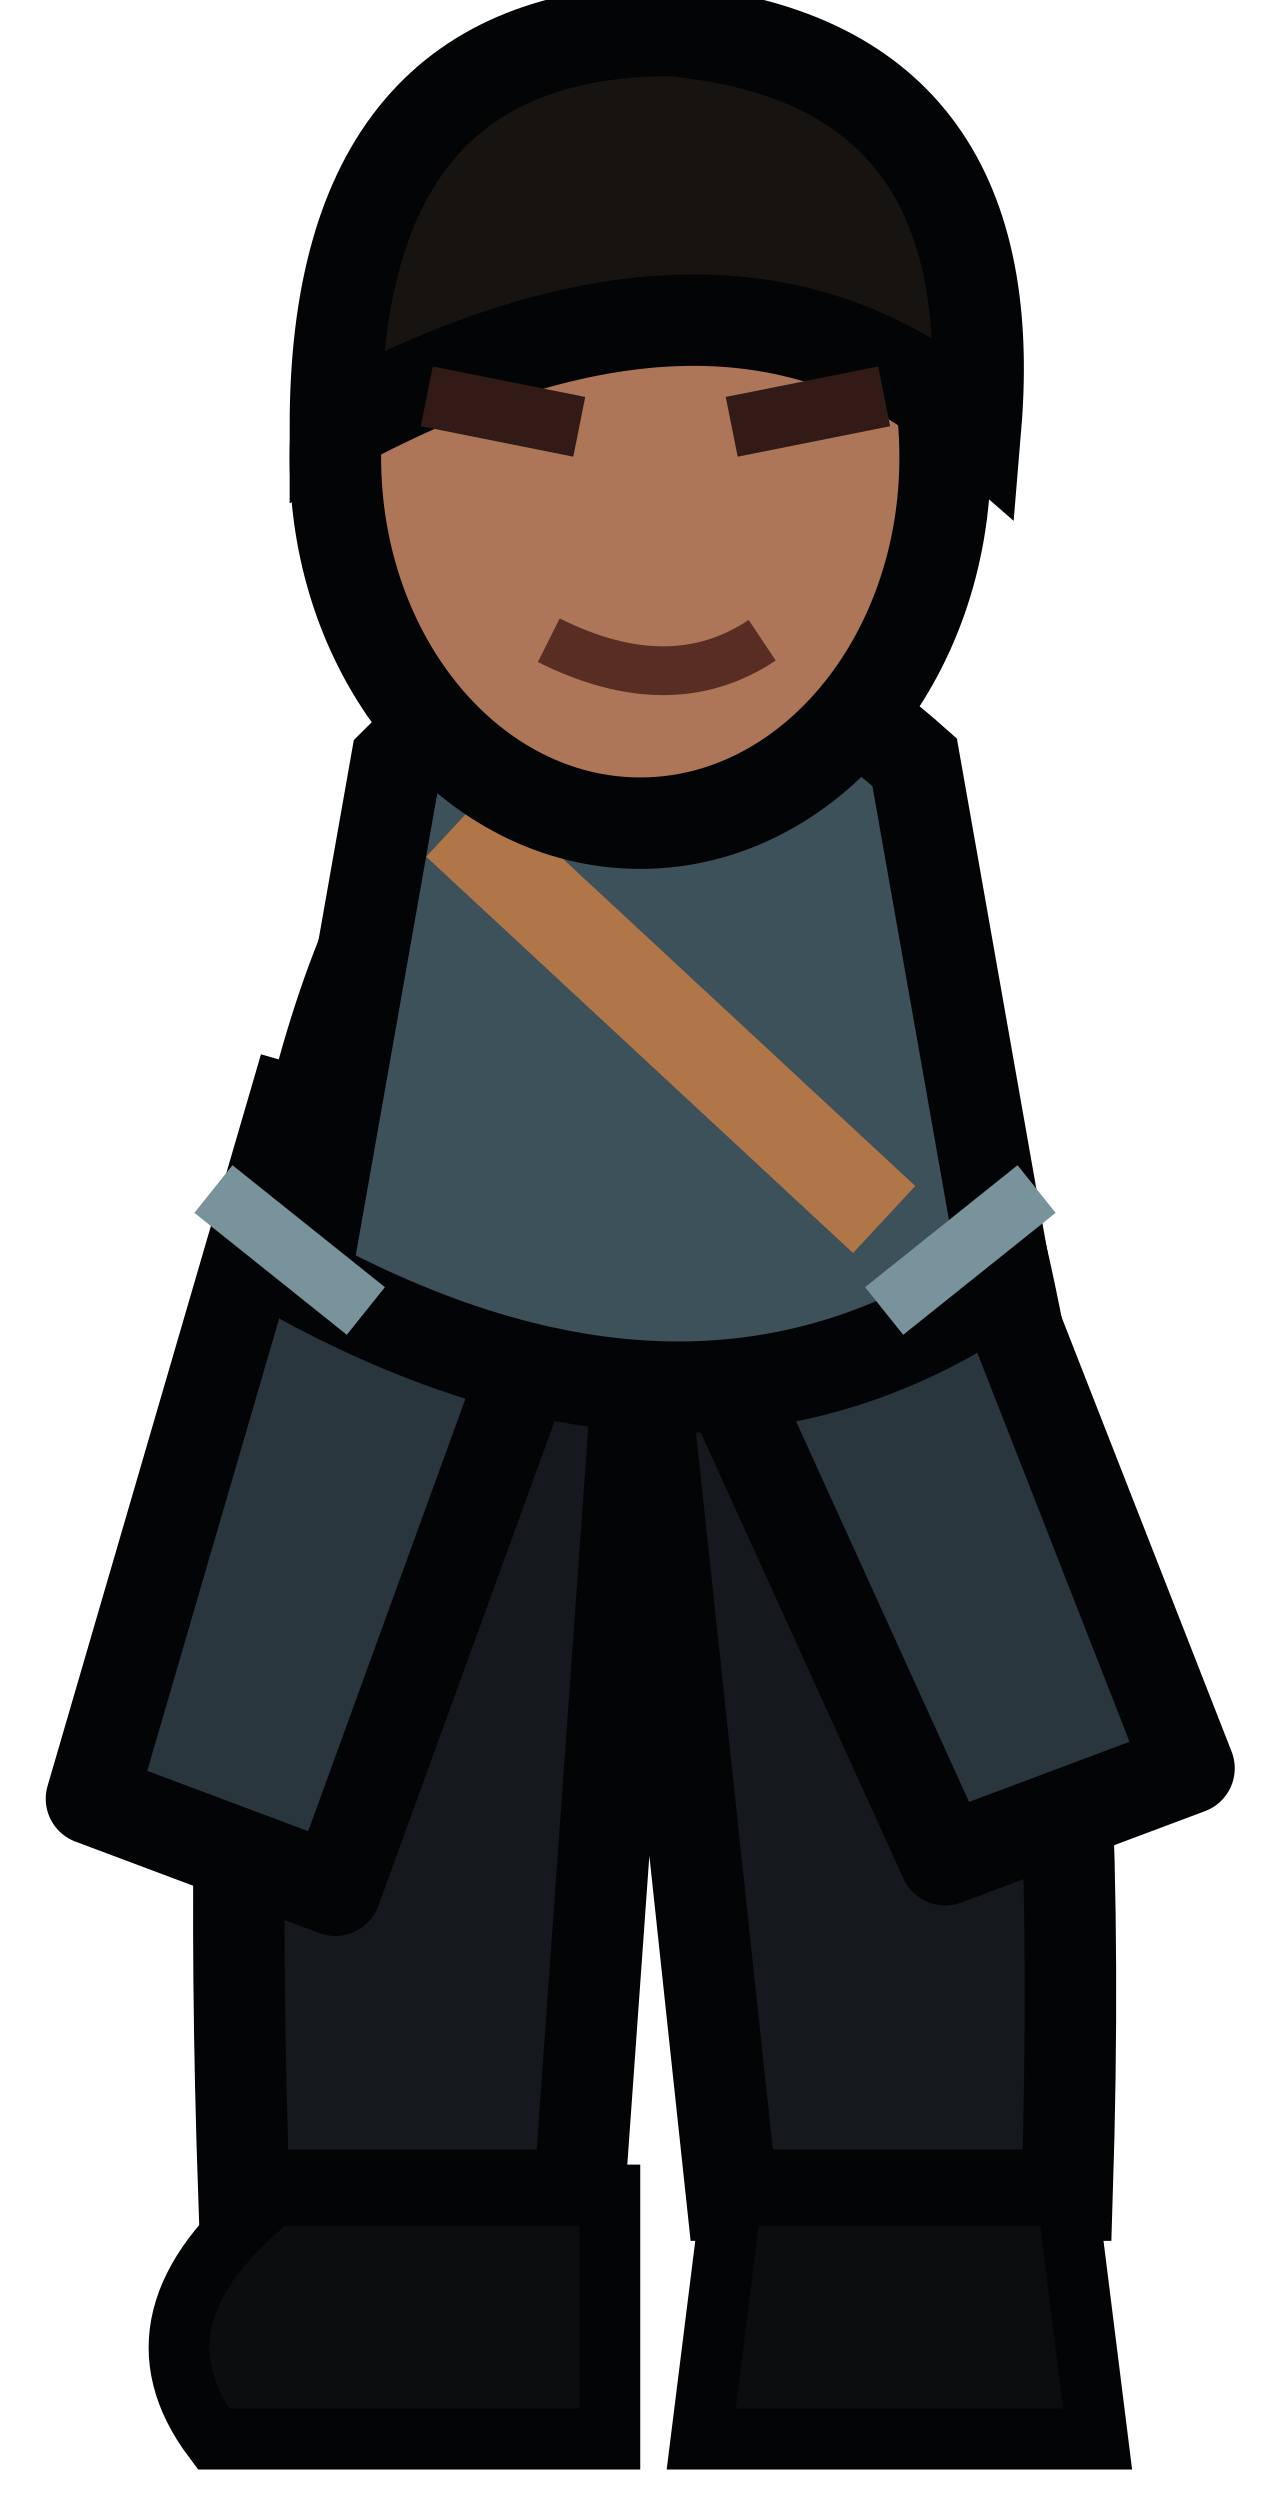
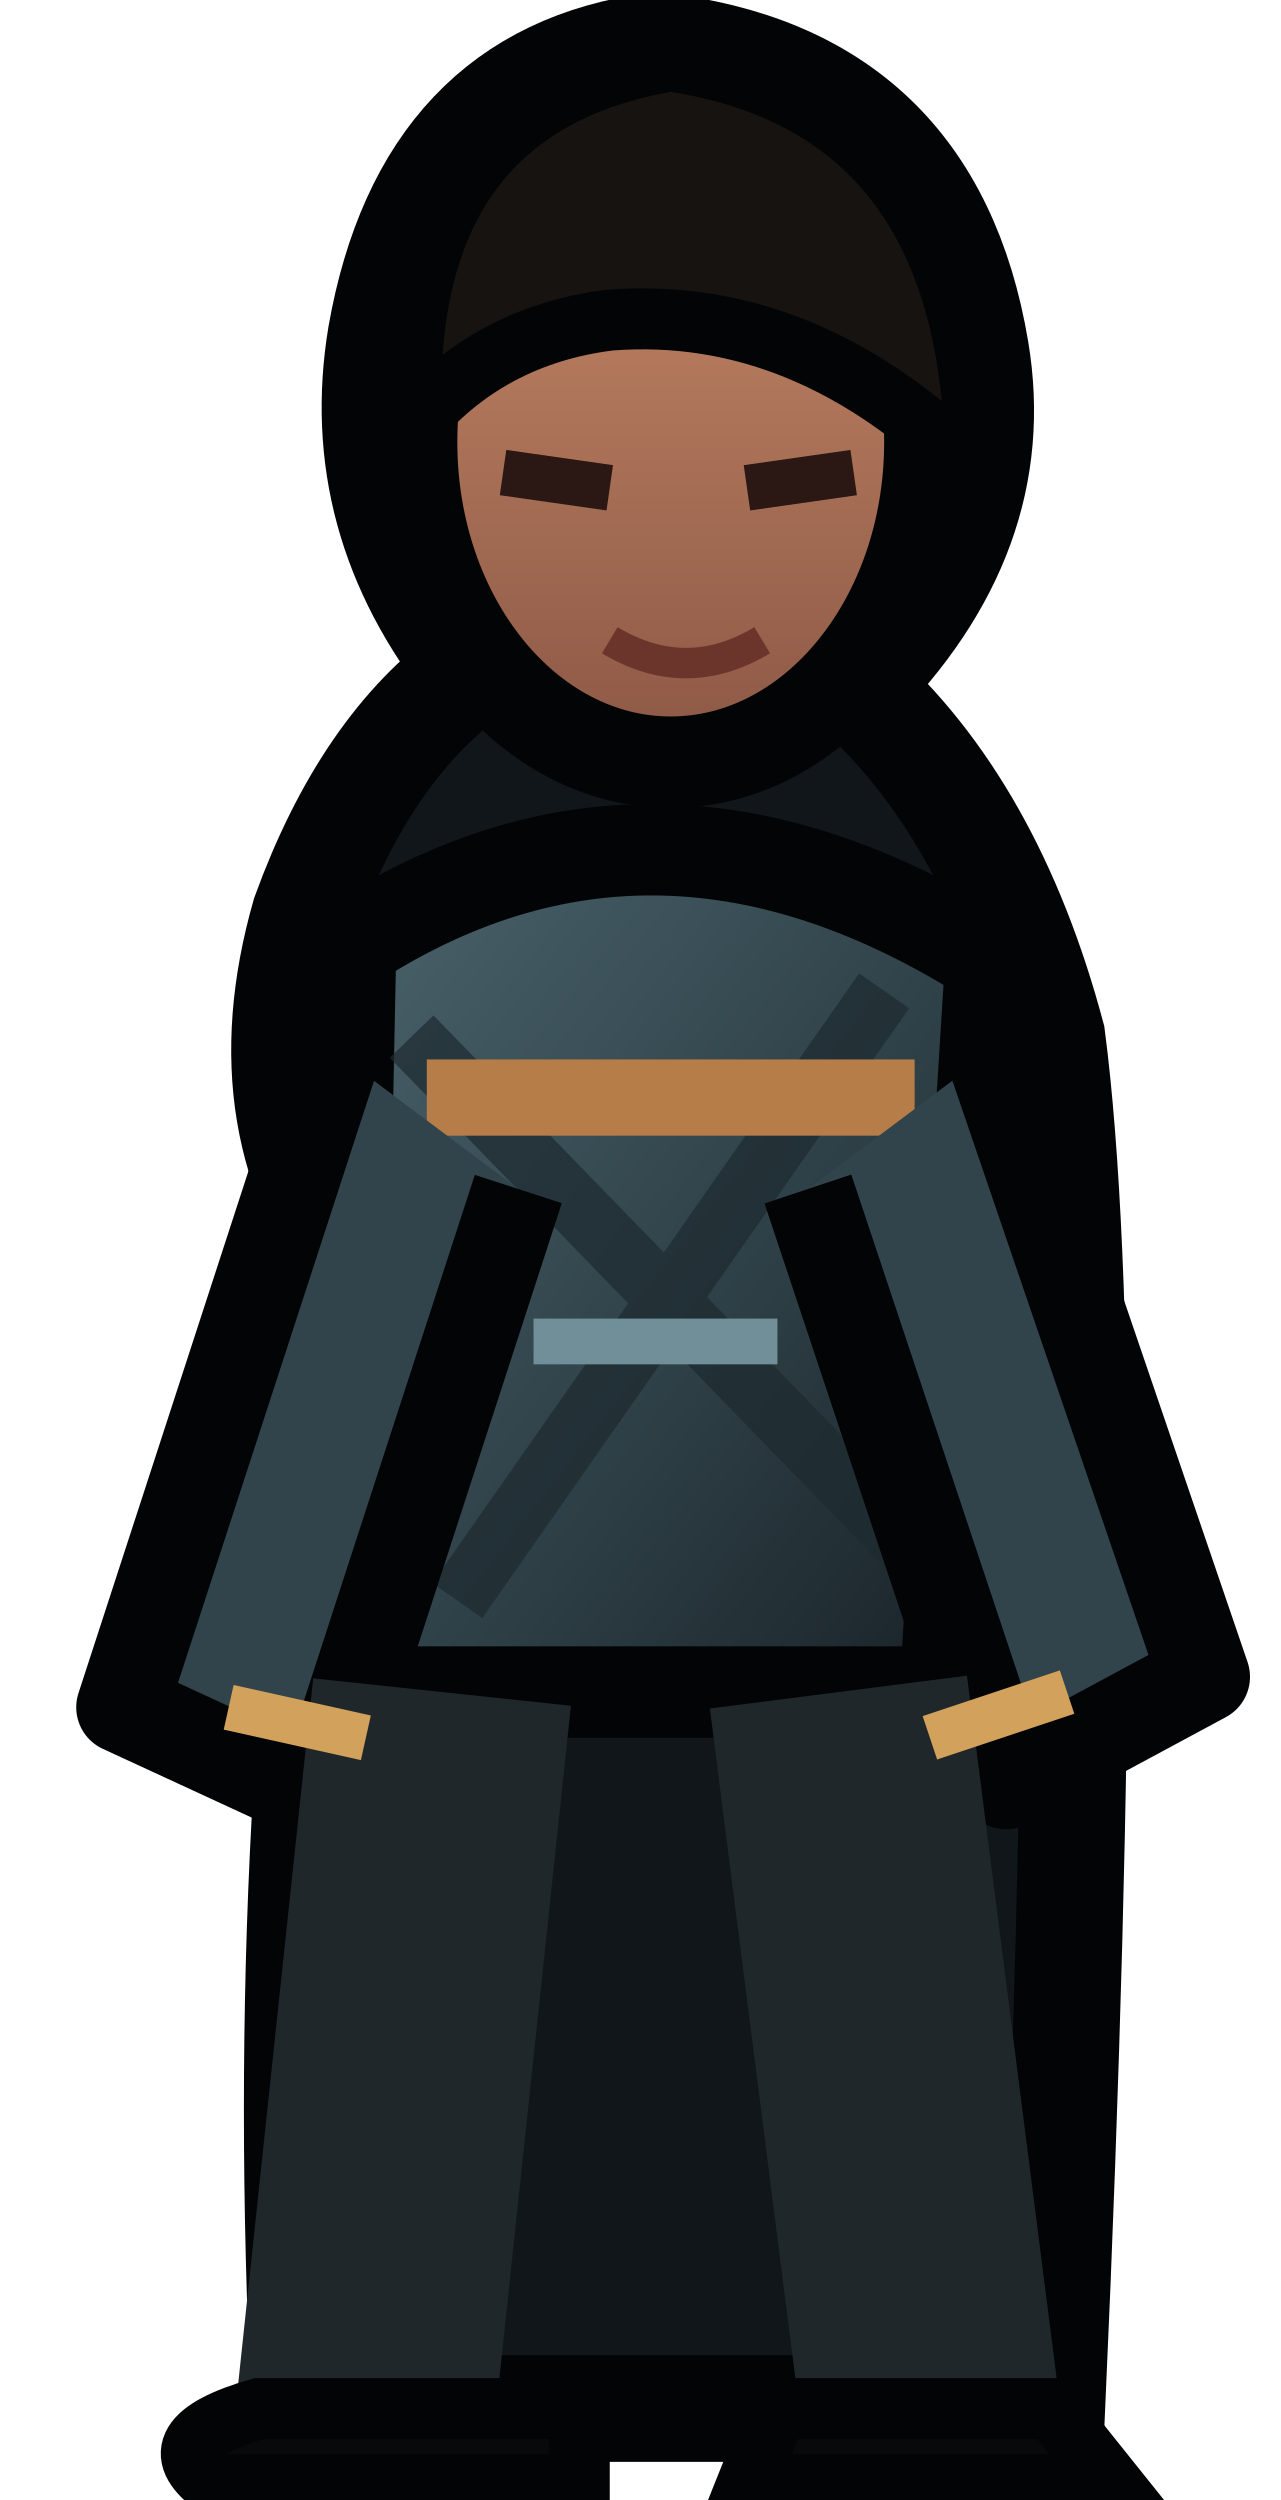
- <svg xmlns="http://www.w3.org/2000/svg" width="42" height="82" viewBox="0 0 42 82">
-   <path d="M12 31Q7 43 8 72h11l2-28l3 28h11q1-31-7-43z" fill="#15191d" stroke="#030405" stroke-width="3" />
-   <path d="M10 35l-7 24l8 3l8-22M30 35l9 23l-8 3l-10-22" fill="#29363d" stroke="#030405" stroke-width="3" stroke-linejoin="round" />
-   <path d="M13 25q8-8 17 0l3 17q-10 7-23 0z" fill="#3c5159" stroke="#030405" stroke-width="3" />
-   <path d="M15 27l14 13" stroke="#b07647" stroke-width="3" />
-   <ellipse cx="21" cy="15" rx="10" ry="12" fill="#ad7658" stroke="#030405" stroke-width="3" />
-   <path d="M11 14q0-13 11-13q11 1 10 13q-8-7-21 0z" fill="#171311" stroke="#030405" stroke-width="3" />
-   <path d="M14 13l5 1M24 14l5-1" stroke="#321b17" stroke-width="2" />
-   <path d="M18 21q4 2 7 0" stroke="#582d24" stroke-width="1.6" fill="none" />
-   <path d="M9 72h11v8H7q-3-4 2-8zM24 72h11l1 8H23z" fill="#0b0d0f" stroke="#030405" stroke-width="2" />
-   <path d="M7 39l5 4M34 39l-5 4" stroke="#79939c" stroke-width="2" />
+ <svg xmlns="http://www.w3.org/2000/svg" width="84" height="164" viewBox="0 0 84 164">
+   <defs>
+     <linearGradient id="coat" x1="0" y1="0" x2="1" y2="1">
+       <stop offset="0" stop-color="#4b646d" />
+       <stop offset=".55" stop-color="#2f4148" />
+       <stop offset="1" stop-color="#182126" />
+     </linearGradient>
+     <linearGradient id="skin" x1="0" y1="0" x2="0" y2="1">
+       <stop offset="0" stop-color="#c98b69" />
+       <stop offset="1" stop-color="#8b5745" />
+     </linearGradient>
+   </defs>
+   <path d="M20 158Q18 118 24 84Q16 74 20 60Q24 49 31 44Q23 34 25 22Q28 5 43 3Q61 5 64 23Q66 35 56 45Q65 53 69 68Q72 91 69 158Z" fill="#11161a" stroke="#030405" stroke-width="7" />
+   <ellipse cx="44" cy="29" rx="17" ry="21" fill="url(#skin)" stroke="#030405" stroke-width="6" />
+   <path d="M27 28Q26 7 44 4Q64 7 64 31Q53 20 40 21Q32 22 27 28Z" fill="#171311" stroke="#030405" stroke-width="4" />
+   <path d="M33 31l7 1M49 32l7-1" stroke="#2b1714" stroke-width="3" />
+   <path d="M40 42q5 3 10 0" stroke="#6b352b" stroke-width="2" fill="none" />
+   <path d="M23 62Q43 49 65 63L62 111L22 111Z" fill="url(#coat)" stroke="#030405" stroke-width="6" />
+   <path d="M27 68L61 103M58 65L30 105" stroke="#1c2a2f" stroke-width="4" opacity=".7" />
+   <path d="M28 72L60 72" stroke="#b77d49" stroke-width="5" />
+   <path d="M22 69L8 112L21 118L34 78M65 69L79 110L66 117L53 78" fill="#31444b" stroke="#030405" stroke-width="6" stroke-linejoin="round" />
+   <path d="M29 111L24 158M55 111L61 158" stroke="#20272b" stroke-width="17" />
+   <path d="M17 158H38V163H14Q10 160 17 158ZM51 158H69L73 163H49Z" fill="#07090a" stroke="#030405" stroke-width="4" />
+   <path d="M15 112l9 2M70 111l-9 3" stroke="#d2a15c" stroke-width="3" />
+   <path d="M35 88h16" stroke="#708f98" stroke-width="3" />
</svg>
